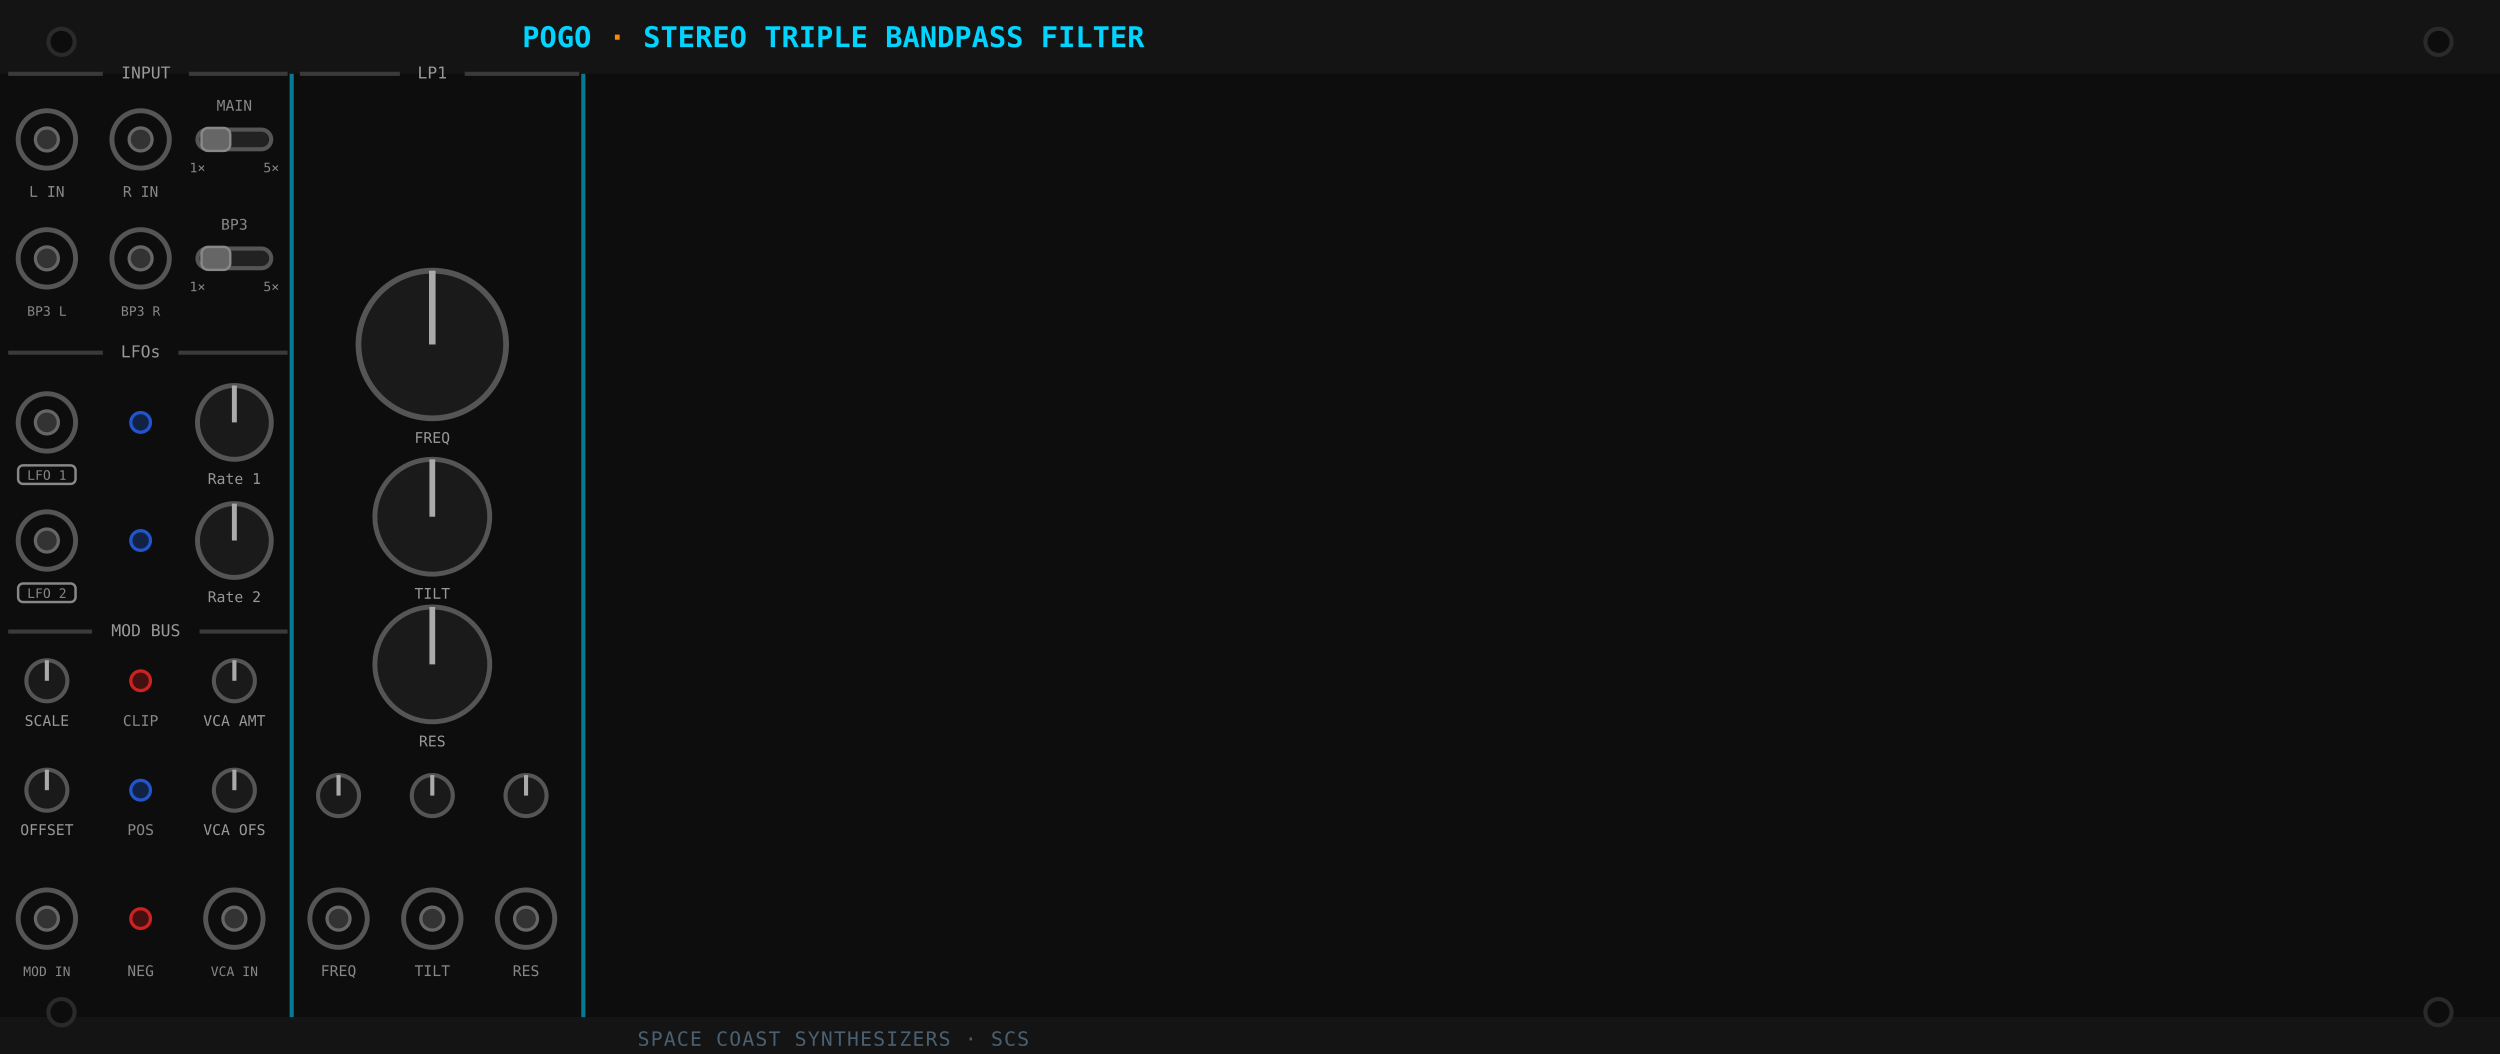
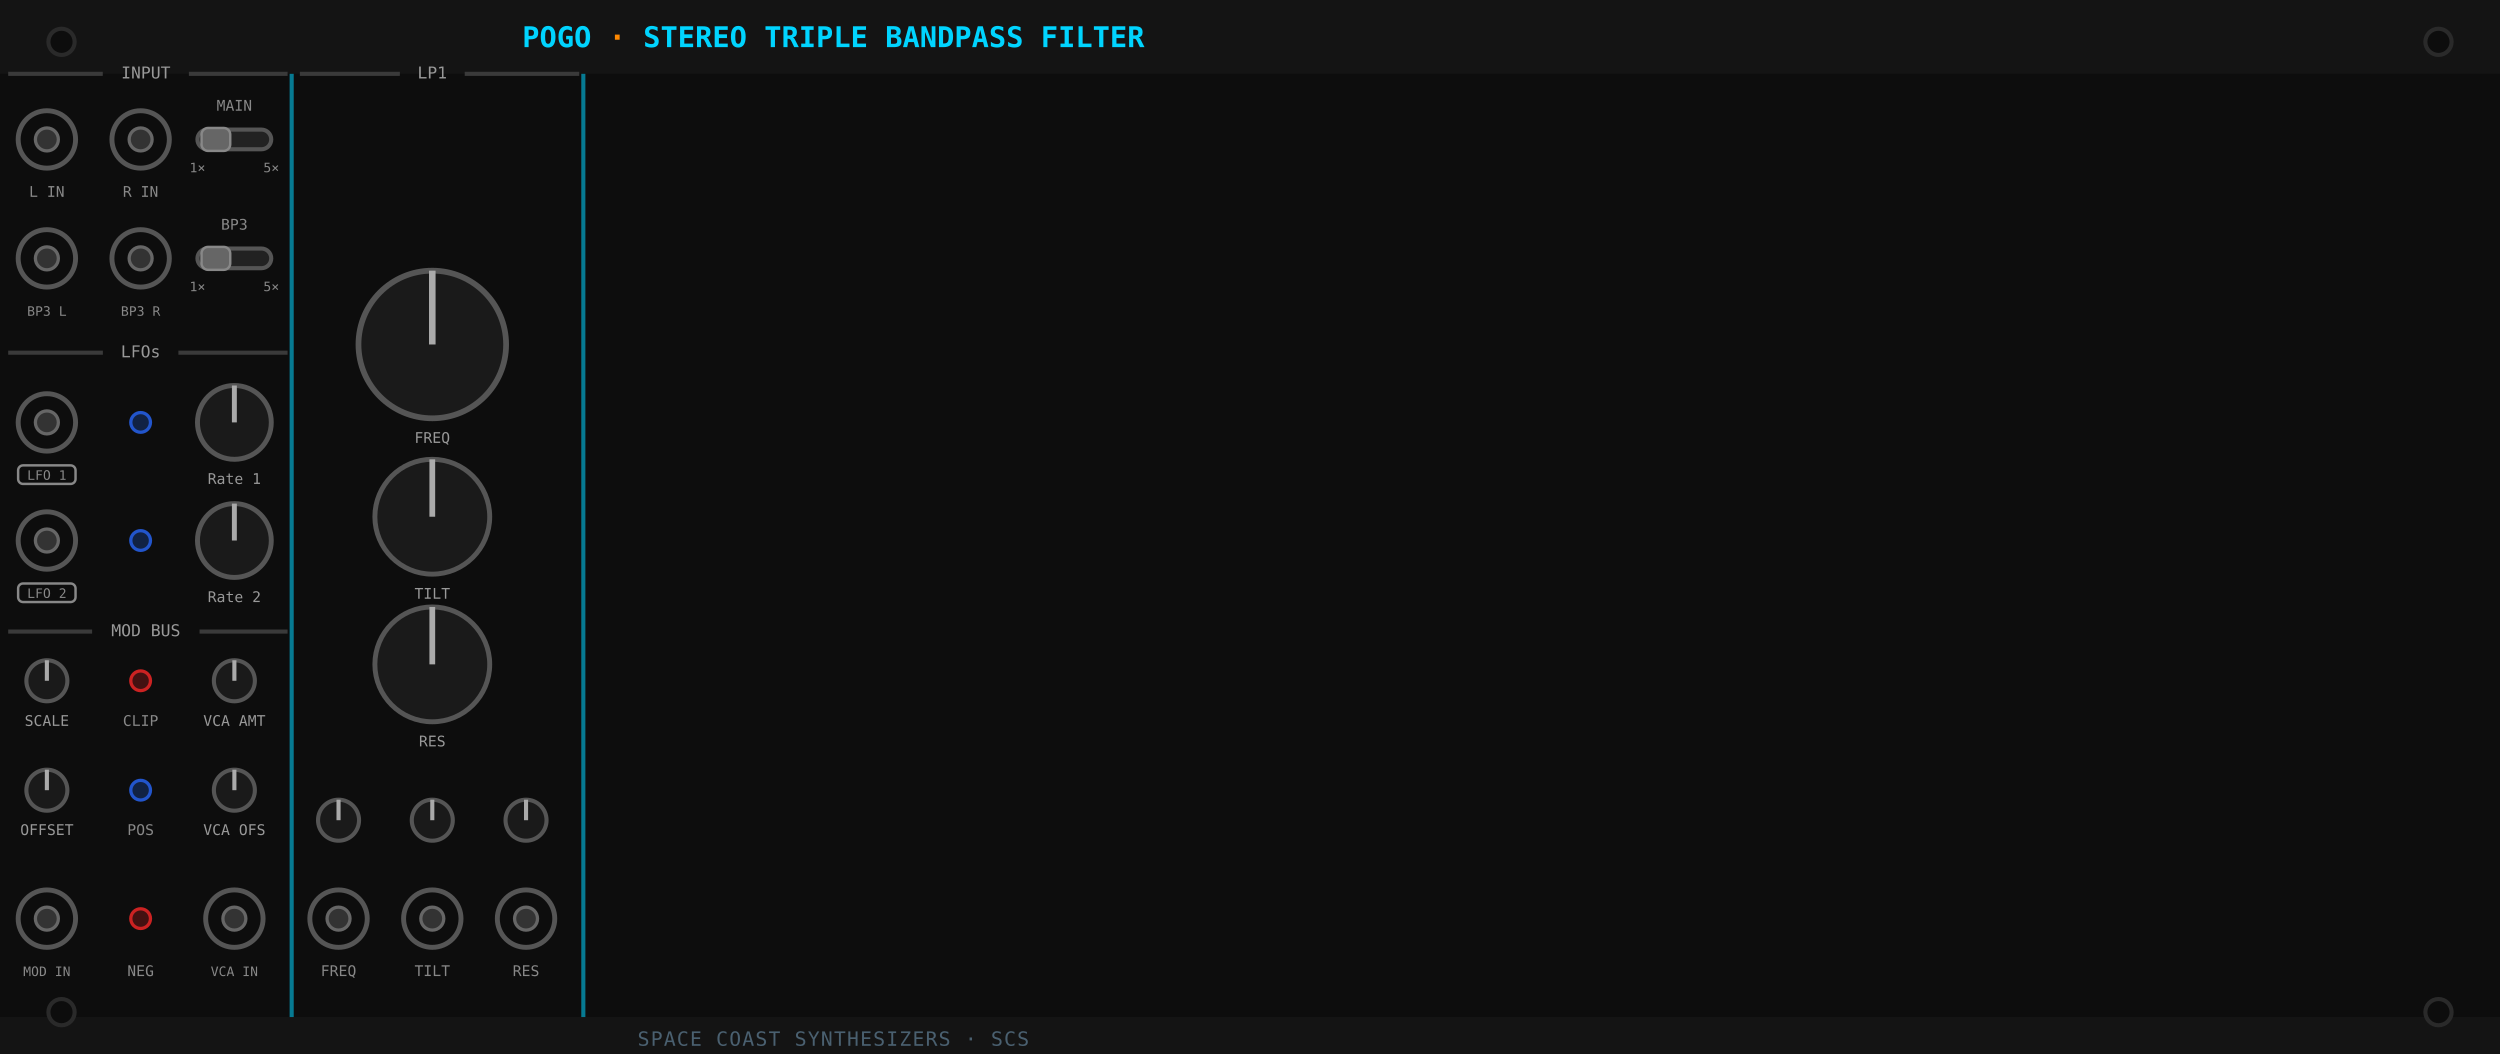
<svg xmlns="http://www.w3.org/2000/svg" width="304.8mm" height="128.5mm" viewBox="0 0 304.80 128.5">
  <rect x="0" y="0" width="304.8" height="128.5" fill="#0d0d0d" />
  <rect x="0" y="0" width="304.8" height="9.0" fill="#141414" />
  <rect x="0" y="124.0" width="304.8" height="4.5" fill="#141414" />
  <circle cx="7.5" cy="5.1" r="1.6" fill="#0d0d0d" stroke="#2a2a2a" stroke-width="0.5" />
  <circle cx="297.3" cy="5.1" r="1.6" fill="#0d0d0d" stroke="#2a2a2a" stroke-width="0.5" />
  <circle cx="7.5" cy="123.4" r="1.6" fill="#0d0d0d" stroke="#2a2a2a" stroke-width="0.5" />
  <circle cx="297.3" cy="123.4" r="1.6" fill="#0d0d0d" stroke="#2a2a2a" stroke-width="0.5" />
  <text x="101.60" y="5.75" fill="#00d4ff" font-family="monospace" font-size="3.5" font-weight="bold" text-anchor="middle">POGO  <tspan fill="#ff8800">·</tspan> STEREO TRIPLE BANDPASS FILTER</text>
  <text x="101.60" y="127.5" fill="#4a6070" font-family="monospace" font-size="2.4" text-anchor="middle" letter-spacing="0.15">SPACE COAST SYNTHESIZERS  ·  SCS</text>
  <line x1="35.56" y1="9.0" x2="35.56" y2="124.0" stroke="#00d4ff" stroke-width="0.5" opacity="0.55" />
  <line x1="71.12" y1="9.0" x2="71.12" y2="124.0" stroke="#00d4ff" stroke-width="0.5" opacity="0.55" />
  <line x1="1.0" y1="9.0" x2="12.53" y2="9.0" stroke="#3a3a3a" stroke-width="0.5" />
  <line x1="23.03" y1="9.0" x2="35.06" y2="9.0" stroke="#3a3a3a" stroke-width="0.5" />
  <text x="17.78" y="9.0" fill="#999" font-family="monospace" font-size="2.0" text-anchor="middle" dominant-baseline="middle">INPUT</text>
  <line x1="1.0" y1="43.0" x2="12.54" y2="43.0" stroke="#3a3a3a" stroke-width="0.5" />
  <line x1="21.75" y1="43.0" x2="35.06" y2="43.0" stroke="#3a3a3a" stroke-width="0.5" />
  <text x="17.145" y="43.0" fill="#999" font-family="monospace" font-size="2.0" text-anchor="middle" dominant-baseline="middle">LFOs</text>
  <line x1="1.0" y1="77.0" x2="11.23" y2="77.0" stroke="#3a3a3a" stroke-width="0.5" />
  <line x1="24.33" y1="77.0" x2="35.06" y2="77.0" stroke="#3a3a3a" stroke-width="0.5" />
  <text x="17.78" y="77.0" fill="#999" font-family="monospace" font-size="2.0" text-anchor="middle" dominant-baseline="middle">MOD BUS</text>
  <line x1="36.56" y1="9.0" x2="48.75" y2="9.0" stroke="#3a3a3a" stroke-width="0.5" />
  <line x1="56.66" y1="9.0" x2="70.62" y2="9.0" stroke="#3a3a3a" stroke-width="0.5" />
  <text x="52.705" y="9.0" fill="#999" font-family="monospace" font-size="2.0" text-anchor="middle" dominant-baseline="middle">LP1</text>
  <circle cx="5.715" cy="17.0" r="3.5" fill="none" stroke="#555" stroke-width="0.6" />
  <circle cx="5.715" cy="17.0" r="1.4" fill="#333" stroke="#666" stroke-width="0.4" />
  <text x="5.715" y="24.0" fill="#888" font-family="monospace" font-size="1.8" text-anchor="middle">L IN</text>
  <circle cx="17.145" cy="17.0" r="3.5" fill="none" stroke="#555" stroke-width="0.6" />
  <circle cx="17.145" cy="17.0" r="1.4" fill="#333" stroke="#666" stroke-width="0.4" />
  <text x="17.145" y="24.0" fill="#888" font-family="monospace" font-size="1.8" text-anchor="middle">R IN</text>
  <text x="28.575" y="13.5" fill="#888" font-family="monospace" font-size="1.8" text-anchor="middle">MAIN</text>
  <rect x="24.07" y="15.80" width="9" height="2.4" rx="1.2" fill="#222" stroke="#555" stroke-width="0.5" />
  <rect x="24.57" y="15.60" width="3.5" height="2.8" rx="0.8" fill="#666" stroke="#888" stroke-width="0.3" />
  <text x="24.075" y="21.0" fill="#888" font-family="monospace" font-size="1.6" text-anchor="middle">1×</text>
  <text x="33.075" y="21.0" fill="#888" font-family="monospace" font-size="1.6" text-anchor="middle">5×</text>
  <circle cx="5.715" cy="31.5" r="3.5" fill="none" stroke="#555" stroke-width="0.6" />
  <circle cx="5.715" cy="31.5" r="1.4" fill="#333" stroke="#666" stroke-width="0.4" />
  <text x="5.715" y="38.5" fill="#888" font-family="monospace" font-size="1.6" text-anchor="middle">BP3 L</text>
  <circle cx="17.145" cy="31.5" r="3.5" fill="none" stroke="#555" stroke-width="0.6" />
  <circle cx="17.145" cy="31.5" r="1.4" fill="#333" stroke="#666" stroke-width="0.4" />
  <text x="17.145" y="38.5" fill="#888" font-family="monospace" font-size="1.6" text-anchor="middle">BP3 R</text>
  <text x="28.575" y="28.0" fill="#888" font-family="monospace" font-size="1.8" text-anchor="middle">BP3</text>
  <rect x="24.07" y="30.30" width="9" height="2.4" rx="1.2" fill="#222" stroke="#555" stroke-width="0.5" />
  <rect x="24.57" y="30.10" width="3.5" height="2.8" rx="0.8" fill="#666" stroke="#888" stroke-width="0.3" />
  <text x="24.075" y="35.5" fill="#888" font-family="monospace" font-size="1.6" text-anchor="middle">1×</text>
  <text x="33.075" y="35.5" fill="#888" font-family="monospace" font-size="1.6" text-anchor="middle">5×</text>
  <circle cx="5.715" cy="51.5" r="3.5" fill="none" stroke="#555" stroke-width="0.6" />
  <circle cx="5.715" cy="51.5" r="1.4" fill="#333" stroke="#666" stroke-width="0.4" />
  <rect x="2.21" y="56.74" width="7.0" height="2.26" rx="0.6" fill="none" stroke="#888" stroke-width="0.3" />
  <text x="5.715" y="58.5" fill="#888" font-family="monospace" font-size="1.6" text-anchor="middle">LFO 1</text>
  <circle cx="17.145" cy="51.5" r="1.2" fill="#112244" stroke="#2255cc" stroke-width="0.4" />
  <circle cx="28.575" cy="51.5" r="4.5" fill="#1a1a1a" stroke="#555" stroke-width="0.6" />
  <line x1="28.575" y1="51.5" x2="28.575" y2="47.0" stroke="#aaa" stroke-width="0.6" />
  <text x="28.575" y="59.0" fill="#999" font-family="monospace" font-size="1.8" text-anchor="middle">Rate 1</text>
  <circle cx="5.715" cy="65.9" r="3.5" fill="none" stroke="#555" stroke-width="0.6" />
  <circle cx="5.715" cy="65.9" r="1.4" fill="#333" stroke="#666" stroke-width="0.4" />
  <rect x="2.21" y="71.14" width="7.0" height="2.26" rx="0.6" fill="none" stroke="#888" stroke-width="0.3" />
  <text x="5.715" y="72.9" fill="#888" font-family="monospace" font-size="1.6" text-anchor="middle">LFO 2</text>
  <circle cx="17.145" cy="65.9" r="1.2" fill="#112244" stroke="#2255cc" stroke-width="0.4" />
  <circle cx="28.575" cy="65.9" r="4.5" fill="#1a1a1a" stroke="#555" stroke-width="0.6" />
  <line x1="28.575" y1="65.9" x2="28.575" y2="61.4" stroke="#aaa" stroke-width="0.6" />
  <text x="28.575" y="73.4" fill="#999" font-family="monospace" font-size="1.8" text-anchor="middle">Rate 2</text>
  <circle cx="5.715" cy="83.0" r="2.5" fill="#1a1a1a" stroke="#555" stroke-width="0.5" />
  <line x1="5.715" y1="83.0" x2="5.715" y2="80.5" stroke="#aaa" stroke-width="0.5" />
  <text x="5.715" y="88.5" fill="#999" font-family="monospace" font-size="1.8" text-anchor="middle">SCALE</text>
  <circle cx="28.575" cy="83.0" r="2.5" fill="#1a1a1a" stroke="#555" stroke-width="0.5" />
  <line x1="28.575" y1="83.0" x2="28.575" y2="80.5" stroke="#aaa" stroke-width="0.5" />
  <text x="28.575" y="88.5" fill="#999" font-family="monospace" font-size="1.8" text-anchor="middle">VCA AMT</text>
  <circle cx="17.145" cy="83.0" r="1.2" fill="#441111" stroke="#cc2222" stroke-width="0.4" />
  <text x="17.145" y="88.5" fill="#888" font-family="monospace" font-size="1.8" text-anchor="middle">CLIP</text>
  <circle cx="5.715" cy="96.34" r="2.5" fill="#1a1a1a" stroke="#555" stroke-width="0.5" />
  <line x1="5.715" y1="96.34" x2="5.715" y2="93.84" stroke="#aaa" stroke-width="0.5" />
  <text x="5.715" y="101.8" fill="#999" font-family="monospace" font-size="1.8" text-anchor="middle">OFFSET</text>
  <circle cx="28.575" cy="96.34" r="2.5" fill="#1a1a1a" stroke="#555" stroke-width="0.5" />
  <line x1="28.575" y1="96.34" x2="28.575" y2="93.84" stroke="#aaa" stroke-width="0.5" />
  <text x="28.575" y="101.8" fill="#999" font-family="monospace" font-size="1.8" text-anchor="middle">VCA OFS</text>
  <circle cx="17.145" cy="96.34" r="1.2" fill="#112244" stroke="#2255cc" stroke-width="0.4" />
  <text x="17.145" y="101.8" fill="#888" font-family="monospace" font-size="1.8" text-anchor="middle">POS</text>
  <circle cx="5.715" cy="112.0" r="3.5" fill="none" stroke="#555" stroke-width="0.6" />
  <circle cx="5.715" cy="112.0" r="1.4" fill="#333" stroke="#666" stroke-width="0.4" />
  <text x="5.715" y="119.0" fill="#888" font-family="monospace" font-size="1.6" text-anchor="middle">MOD IN</text>
  <circle cx="17.145" cy="112.0" r="1.2" fill="#441111" stroke="#cc2222" stroke-width="0.4" />
  <text x="17.145" y="119.0" fill="#888" font-family="monospace" font-size="1.8" text-anchor="middle">NEG</text>
  <circle cx="28.575" cy="112.0" r="3.5" fill="none" stroke="#555" stroke-width="0.6" />
  <circle cx="28.575" cy="112.0" r="1.4" fill="#333" stroke="#666" stroke-width="0.4" />
  <text x="28.575" y="119.0" fill="#888" font-family="monospace" font-size="1.6" text-anchor="middle">VCA IN</text>
  <circle cx="52.705" cy="42.0" r="9.0" fill="#1a1a1a" stroke="#555" stroke-width="0.7" />
  <line x1="52.705" y1="42.0" x2="52.705" y2="33.0" stroke="#aaa" stroke-width="0.8" />
  <text x="52.705" y="54.0" fill="#999" font-family="monospace" font-size="1.8" text-anchor="middle">FREQ</text>
  <circle cx="52.705" cy="63.0" r="7.0" fill="#1a1a1a" stroke="#555" stroke-width="0.6" />
  <line x1="52.705" y1="63.0" x2="52.705" y2="56.0" stroke="#aaa" stroke-width="0.7" />
  <text x="52.705" y="73.0" fill="#999" font-family="monospace" font-size="1.8" text-anchor="middle">TILT</text>
  <circle cx="52.705" cy="81.0" r="7.0" fill="#1a1a1a" stroke="#555" stroke-width="0.6" />
  <line x1="52.705" y1="81.0" x2="52.705" y2="74.0" stroke="#aaa" stroke-width="0.7" />
  <text x="52.705" y="91.0" fill="#999" font-family="monospace" font-size="1.8" text-anchor="middle">RES</text>
-   <circle cx="41.275" cy="97.0" r="2.5" fill="#1a1a1a" stroke="#555" stroke-width="0.5" />
-   <line x1="41.275" y1="97.0" x2="41.275" y2="94.5" stroke="#aaa" stroke-width="0.5" />
-   <text x="41.275" y="102.5" fill="#999" font-family="monospace" font-size="1.8" text-anchor="middle" />
-   <circle cx="52.705" cy="97.0" r="2.5" fill="#1a1a1a" stroke="#555" stroke-width="0.5" />
-   <line x1="52.705" y1="97.0" x2="52.705" y2="94.5" stroke="#aaa" stroke-width="0.5" />
-   <text x="52.705" y="102.5" fill="#999" font-family="monospace" font-size="1.8" text-anchor="middle" />
-   <circle cx="64.135" cy="97.0" r="2.5" fill="#1a1a1a" stroke="#555" stroke-width="0.5" />
-   <line x1="64.135" y1="97.0" x2="64.135" y2="94.5" stroke="#aaa" stroke-width="0.5" />
-   <text x="64.135" y="102.5" fill="#999" font-family="monospace" font-size="1.8" text-anchor="middle" />
+   <circle cx="41.275" cy="100.0" r="2.5" fill="#1a1a1a" stroke="#555" stroke-width="0.5" />
+   <line x1="41.275" y1="100.0" x2="41.275" y2="97.5" stroke="#aaa" stroke-width="0.5" />
+   <text x="41.275" y="105.5" fill="#999" font-family="monospace" font-size="1.8" text-anchor="middle" />
+   <circle cx="52.705" cy="100.0" r="2.5" fill="#1a1a1a" stroke="#555" stroke-width="0.5" />
+   <line x1="52.705" y1="100.0" x2="52.705" y2="97.5" stroke="#aaa" stroke-width="0.5" />
+   <text x="52.705" y="105.5" fill="#999" font-family="monospace" font-size="1.8" text-anchor="middle" />
+   <circle cx="64.135" cy="100.0" r="2.5" fill="#1a1a1a" stroke="#555" stroke-width="0.5" />
+   <line x1="64.135" y1="100.0" x2="64.135" y2="97.5" stroke="#aaa" stroke-width="0.5" />
+   <text x="64.135" y="105.5" fill="#999" font-family="monospace" font-size="1.8" text-anchor="middle" />
  <circle cx="41.275" cy="112.0" r="3.5" fill="none" stroke="#555" stroke-width="0.6" />
  <circle cx="41.275" cy="112.0" r="1.4" fill="#333" stroke="#666" stroke-width="0.4" />
  <text x="41.275" y="119.0" fill="#888" font-family="monospace" font-size="1.8" text-anchor="middle">FREQ</text>
  <circle cx="52.705" cy="112.0" r="3.5" fill="none" stroke="#555" stroke-width="0.6" />
  <circle cx="52.705" cy="112.0" r="1.4" fill="#333" stroke="#666" stroke-width="0.4" />
  <text x="52.705" y="119.0" fill="#888" font-family="monospace" font-size="1.8" text-anchor="middle">TILT</text>
  <circle cx="64.135" cy="112.0" r="3.5" fill="none" stroke="#555" stroke-width="0.6" />
  <circle cx="64.135" cy="112.0" r="1.4" fill="#333" stroke="#666" stroke-width="0.4" />
  <text x="64.135" y="119.0" fill="#888" font-family="monospace" font-size="1.8" text-anchor="middle">RES</text>
</svg>
